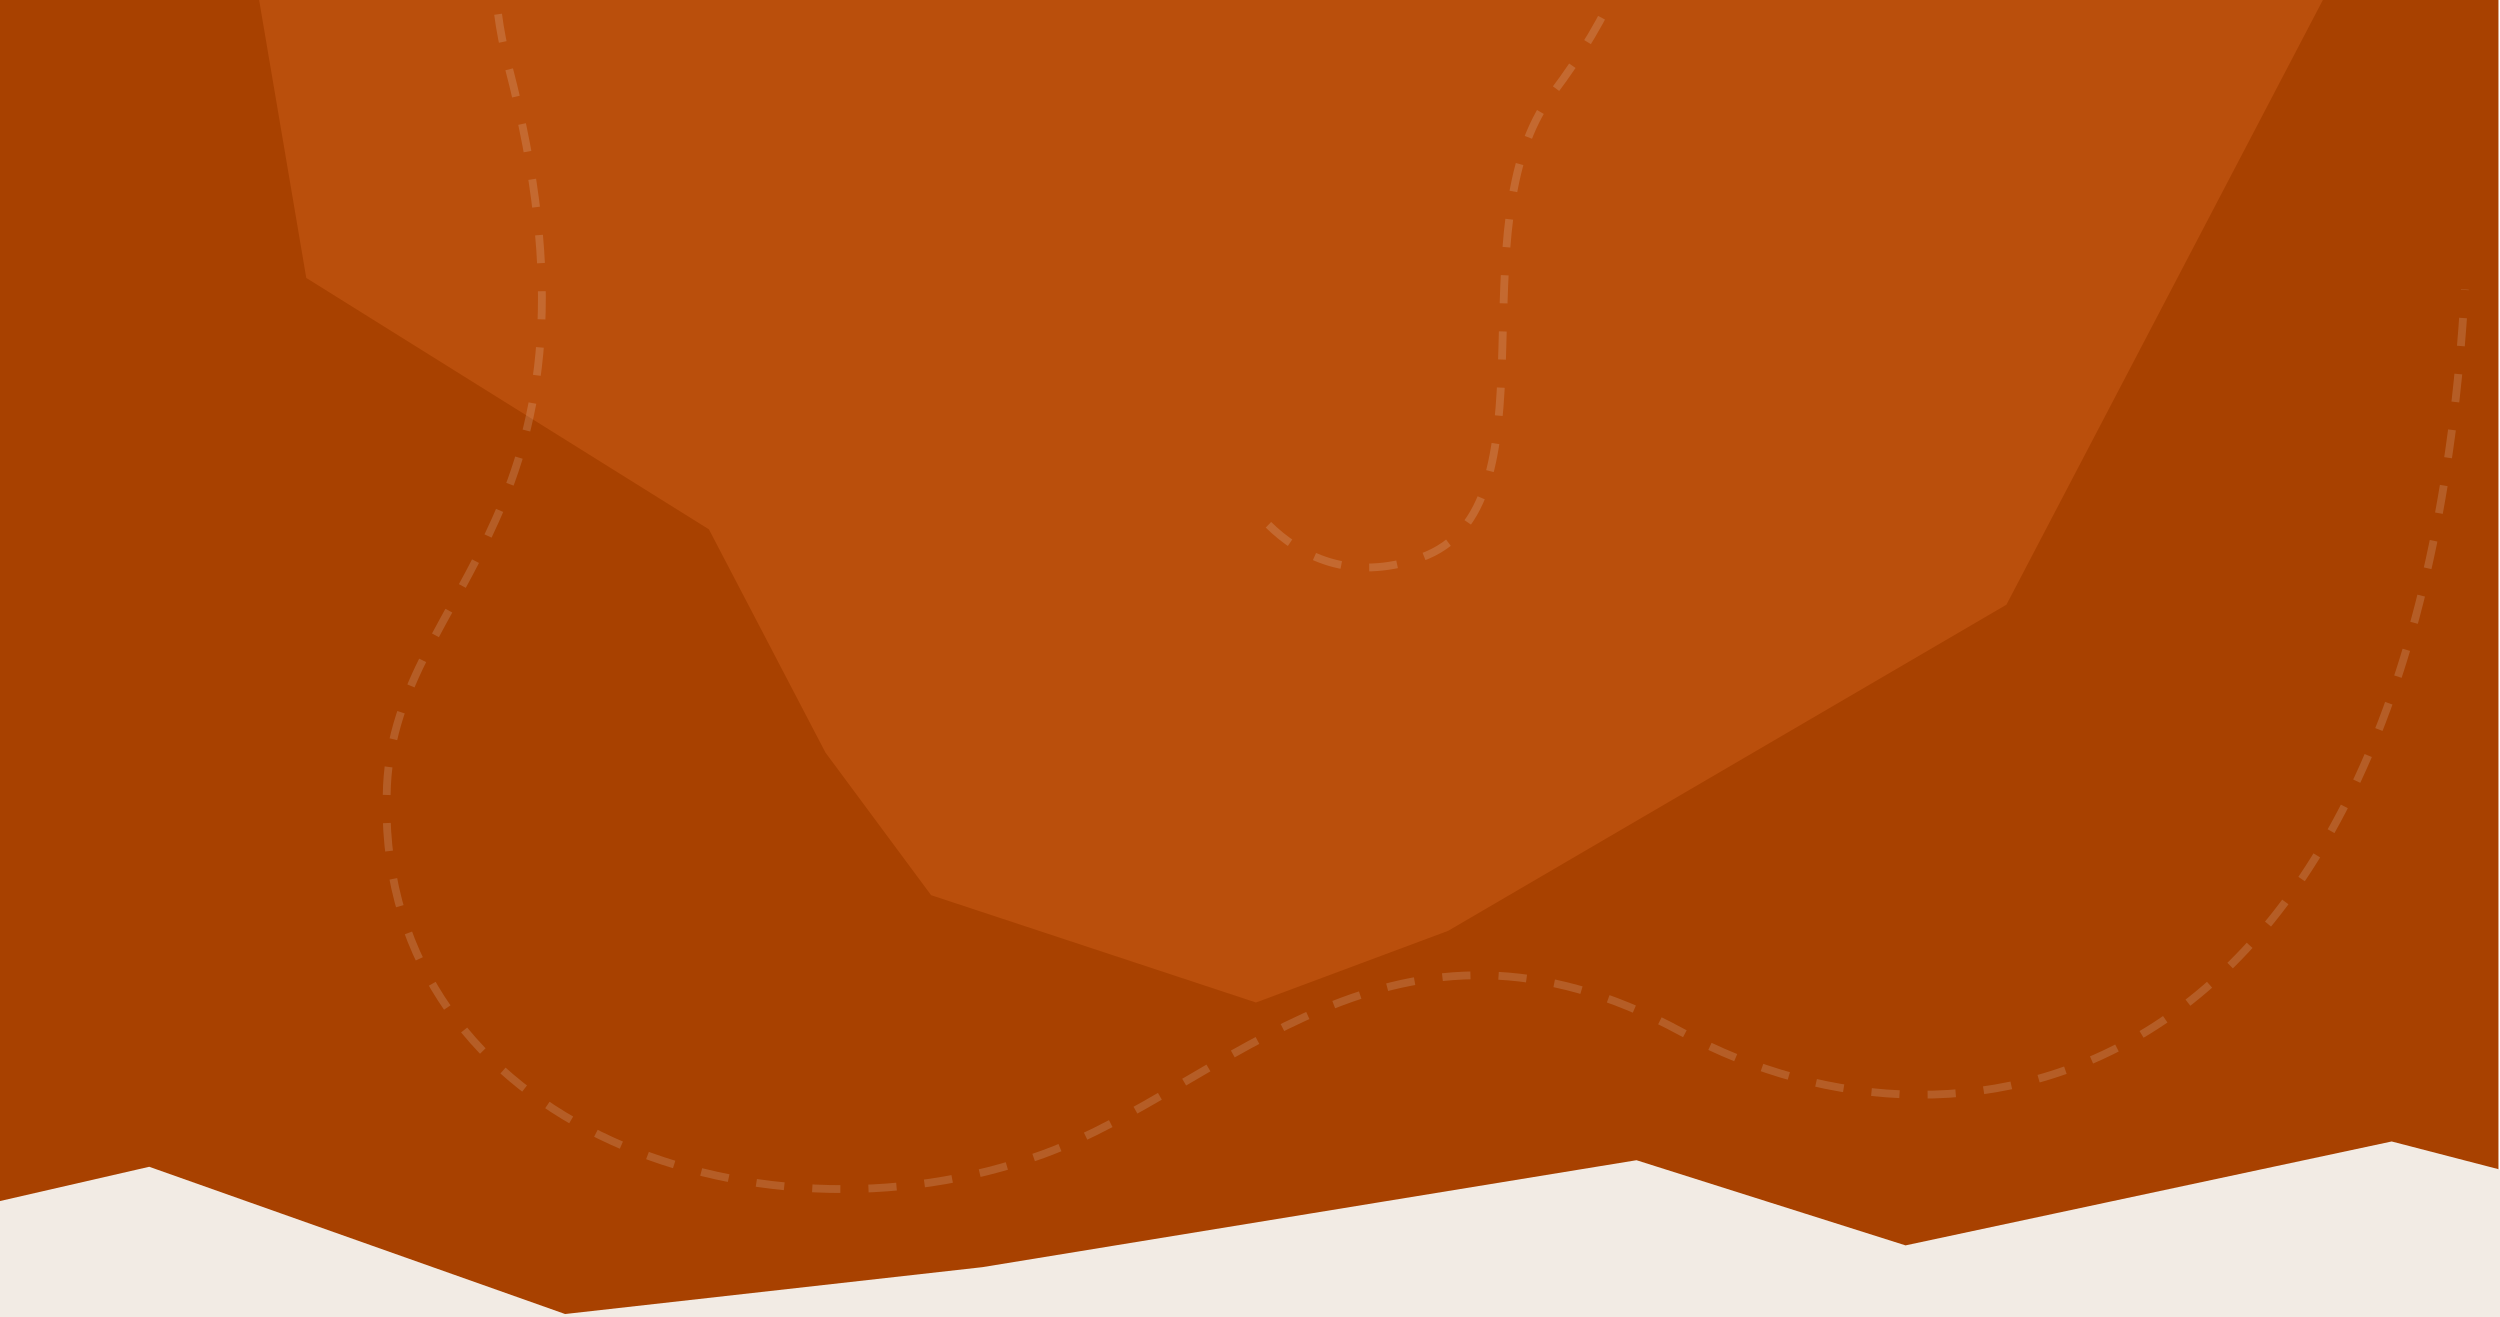
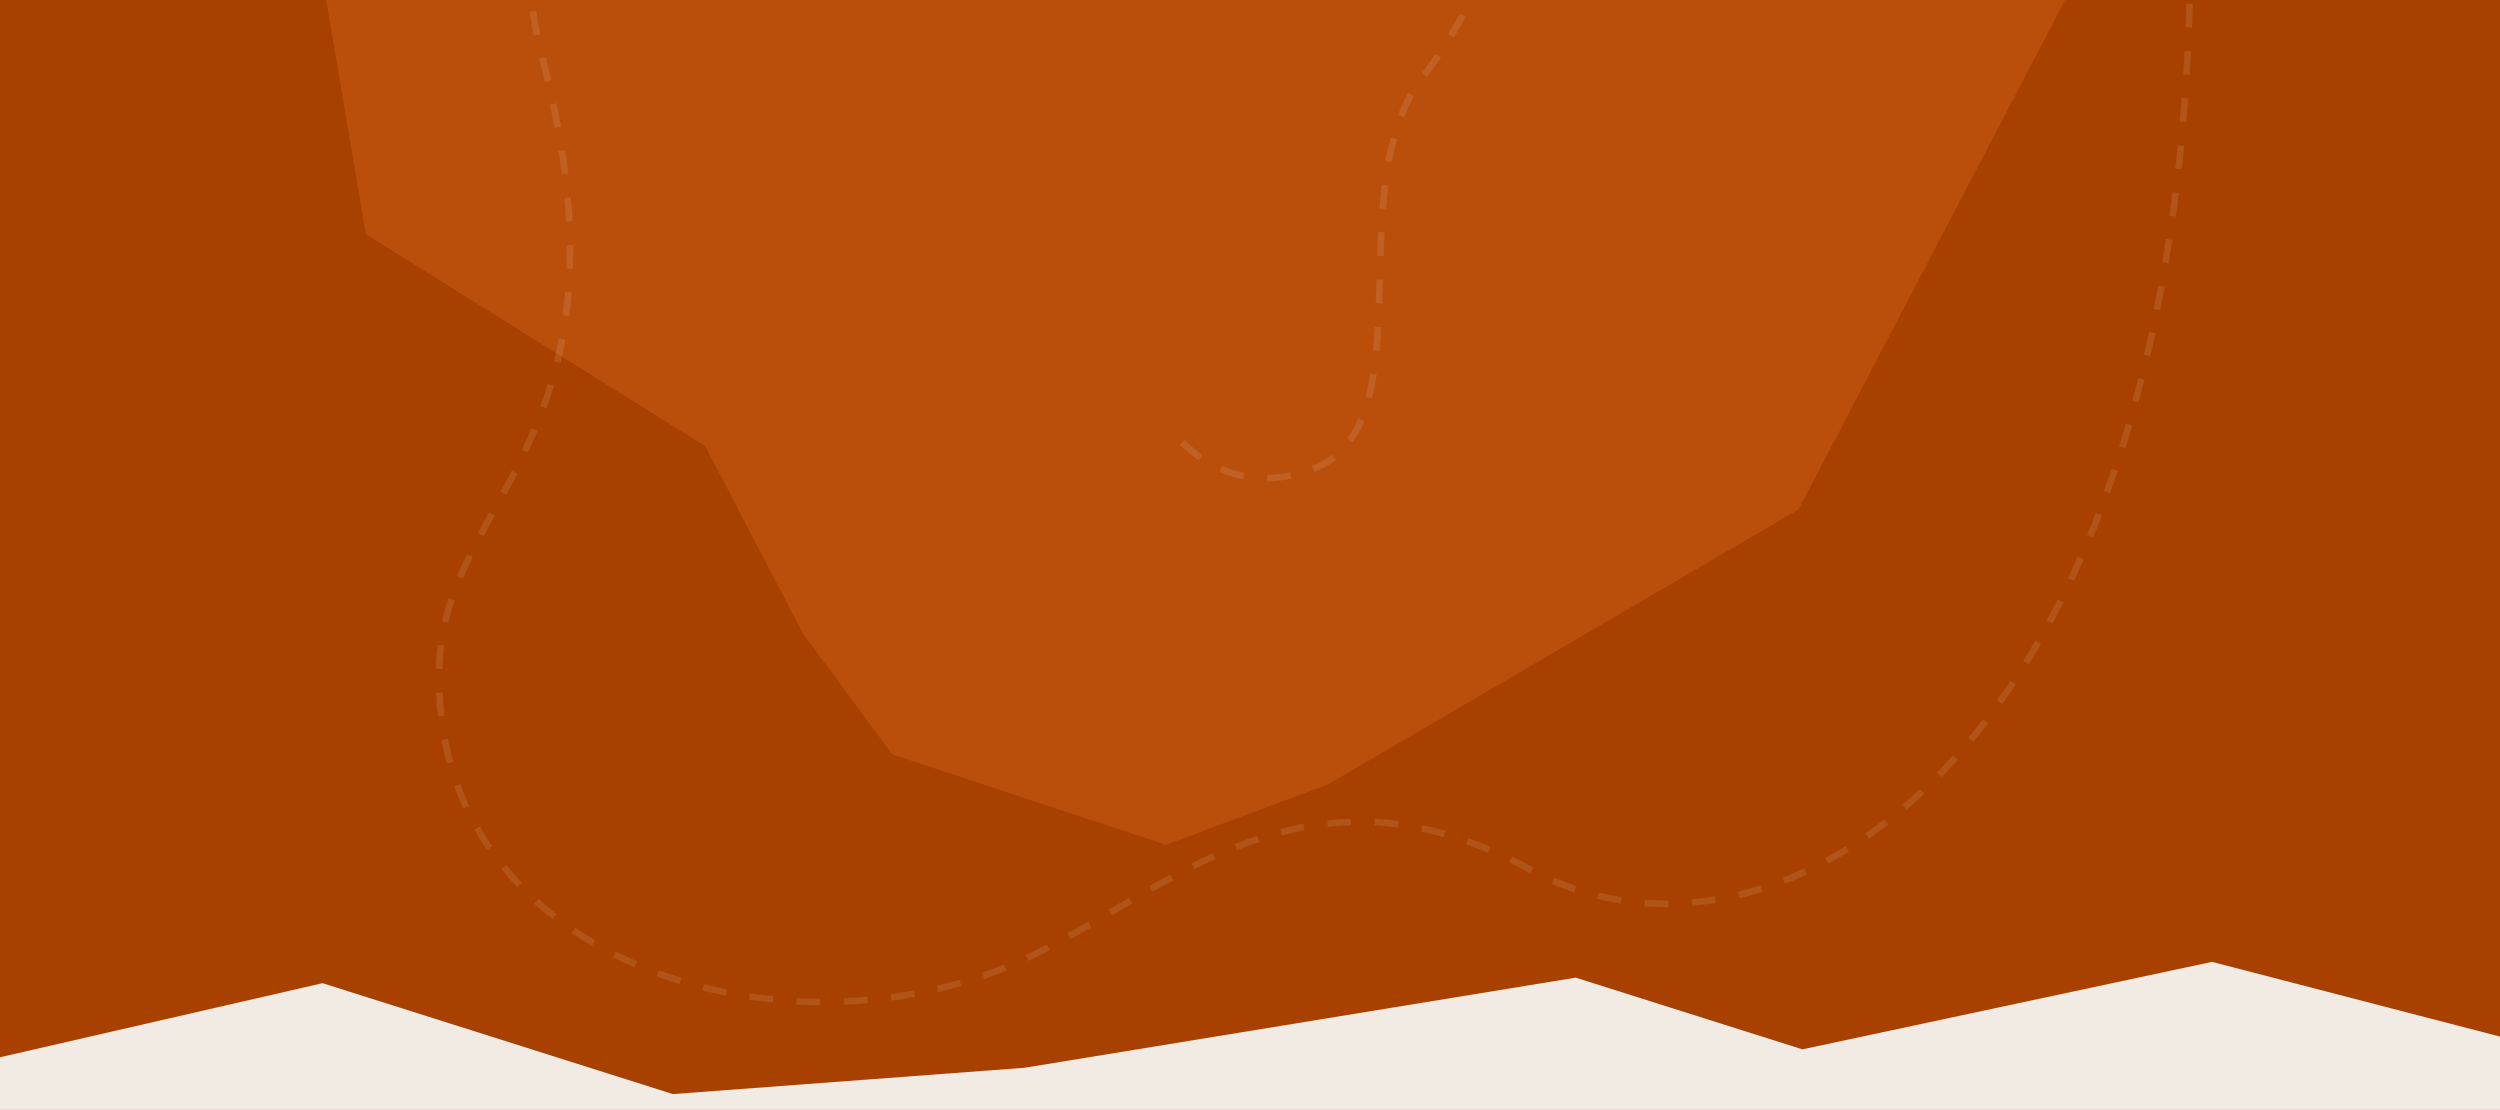
- <svg xmlns="http://www.w3.org/2000/svg" width="1601px" height="843px" viewBox="0 0 1601 843" version="1.1">
-   <g id="Page-1" stroke="none" stroke-width="1" fill="none" fill-rule="evenodd">
-     <g id="00a.-Homepage" transform="translate(0, -166)">
-       <rect fill="#F2EBE4" x="0" y="0" width="1600" height="4209" />
-       <g id="Top" transform="translate(-146, -159)">
-         <g id="B-intro">
-           <g id="B-Pattern">
-             <g id="B-Color" transform="translate(131, 0)">
-               <rect id="Rectangle" fill="#A84100" x="0" y="323" width="1615" height="998" />
-               <polygon id="Fill-2" fill="#BA4F0C" points="543.642 243.989 168.402 251.087 211.141 503 469 664 543.642 806.96 611.292 898.28 819.303 967 942.36 921.111 1299.914 712.242 1580 177" />
-               <g id="Streepje" transform="translate(262, 0)" opacity="0.15" stroke="#FFFFFE" stroke-dasharray="18,18" stroke-width="5">
-                 <path d="M783.578,644.177 C803.104,624.266 820.768,592.061 804.585,546.473 C772.728,456.735 591.45,525.807 507.365,462.281 C407.369,386.735 320.939,386.817 232.176,417.527 C16.27,492.228 130.214,1225.336 489.06,1131.139 C778.011,1055.29 822.808,1202.368 950.414,1208.668 C1164.431,1219.233 1254.87,975.552 1186.626,788.458 C1143.685,670.728 1007.618,564.565 1108.479,379.478 C1207.598,197.594 1148.956,-92.655 632.863,-122" id="Stroke-3" transform="translate(666, 543.5) rotate(90) translate(-666, -543.5) " />
-               </g>
-             </g>
-             <g id="Group-3" opacity="0.2" transform="translate(121, 318)" />
-             <polygon id="Path-2" fill="#F2EBE4" points="110.363 1102.328 241.559 1072.203 507.884 1166.5 775.055 1136.5 1194 1068 1366.302 1122.547 1677.627 1056 1828 1095 1790.289 1378 1274.891 1402.09 221.312 1454.121 0 1426.453" />
-           </g>
-         </g>
-       </g>
-     </g>
+ <svg xmlns="http://www.w3.org/2000/svg" version="1.1" id="Layer_1" x="0px" y="0px" viewBox="0 0 1900 843" style="enable-background:new 0 0 1900 843;" xml:space="preserve">
+   <style type="text/css">
+ 	.st0{fill-rule:evenodd;clip-rule:evenodd;fill:#A84100;}
+ 	.st1{opacity:0.2;}
+ 	.st2{fill-rule:evenodd;clip-rule:evenodd;fill:#F2EBE4;}
+ 	.st3{fill-rule:evenodd;clip-rule:evenodd;fill:#BA4F0C;}
+ 	.st4{opacity:0.1;}
+ 	.st5{fill:#FFFFFE;}
+ </style>
+   <rect class="st0" width="1900" height="843" />
+   <g id="Group-3_2_" transform="translate(121, 318)" class="st1">
+ </g>
+   <polygon class="st2" points="1900,843 1900,787.8 1681.1,731 1369.8,797.5 1197.5,743 778.6,811.5 511.4,831.5 245.1,747.2 0,803.5   0,843 " />
+   <polygon class="st3" points="247.9,0 278.1,178 535.9,339 610.6,482 678.2,573.3 886.2,642 1009.3,596.1 1366.8,387.2 1569.5,0 " />
+   <g id="Group-3_1_" transform="translate(121, 318)" class="st1">
+ </g>
+   <g class="st4">
+     <path class="st5" d="M694.5,752.7c-5.8,1.1-11.8,2-17.7,2.8l0.7,5c6-0.8,12-1.8,17.9-2.9L694.5,752.7z" />
+     <path class="st5" d="M659.1,757.5c-5.9,0.5-11.9,0.9-17.8,1.1l0.2,5c6-0.2,12.1-0.6,18.1-1.2L659.1,757.5z" />
+     <path class="st5" d="M729.3,744.6c-5.7,1.6-11.5,3.1-17.3,4.5l1.1,4.9c5.9-1.4,11.8-2.9,17.5-4.6L729.3,744.6z" />
+     <path class="st5" d="M605.5,758.5l-0.3,5c6,0.3,12.1,0.5,18.1,0.5l0-5C617.4,759,611.4,758.8,605.5,758.5z" />
+     <path class="st5" d="M500.8,737.4l-1.7,4.7c5.6,2.1,11.4,4,17.2,5.8l1.5-4.8C512,741.3,506.4,739.4,500.8,737.4z" />
+     <path class="st5" d="M468.1,723.1l-2.3,4.5c5.3,2.7,10.9,5.3,16.4,7.7l2-4.6C478.8,728.3,473.3,725.8,468.1,723.1z" />
+     <path class="st5" d="M570,754.9l-0.7,4.9c5.9,0.9,12,1.6,18,2.2l0.5-5C581.8,756.5,575.8,755.8,570,754.9z" />
+     <path class="st5" d="M535,747.9l-1.2,4.8c5.8,1.5,11.8,2.8,17.7,4l1-4.9C546.6,750.7,540.7,749.4,535,747.9z" />
+     <path class="st5" d="M765,737.6l-1.9-4.6c-3.3,1.3-6.6,2.6-9.7,3.8c-2.3,0.8-4.7,1.7-7,2.5l1.6,4.7c2.4-0.8,4.7-1.6,7.1-2.5   C758.3,740.3,761.7,739,765,737.6z" />
+     <path class="st5" d="M896.8,337.9c4.5,4.4,9.3,8.4,14.1,11.8l2.9-4.1c-4.7-3.2-9.2-7-13.5-11.2L896.8,337.9z" />
+     <path class="st5" d="M940.3,646c5.6-2.2,11.3-4.3,16.8-6.1l-1.6-4.7c-5.6,1.8-11.3,3.9-17,6.2L940.3,646z" />
+     <path class="st5" d="M927,358.7c5.7,2.5,11.6,4.4,17.6,5.6l1-4.9c-5.7-1.1-11.2-2.9-16.6-5.2L927,358.7z" />
+     <path class="st5" d="M907.7,660.7c5.5-2.8,11-5.3,16.2-7.7l-2.1-4.6c-5.3,2.4-10.8,5-16.3,7.8L907.7,660.7z" />
+     <path class="st5" d="M795.5,717.8c-5.6,2.9-10.9,5.6-16,8l2.1,4.5c5.2-2.5,10.5-5.1,16.2-8.1L795.5,717.8z" />
+     <path class="st5" d="M963,360.9l0.1,5c6-0.1,12.1-0.8,18.3-2.1l-1-4.9C974.5,360.2,968.6,360.8,963,360.9z" />
+     <path class="st5" d="M991.5,631l-0.9-4.9c-5.8,1.1-11.8,2.4-17.7,4l1.3,4.8C980,633.4,985.8,632,991.5,631z" />
+     <path class="st5" d="M401.2,343.8c2.7-5.7,5.1-11.1,7.4-16.5l-4.6-1.9c-2.3,5.4-4.7,10.7-7.3,16.3L401.2,343.8z" />
+     <path class="st5" d="M1009.1,628.4c5.9-0.6,11.9-1.1,17.7-1.2l-0.1-5c-6,0.2-12.1,0.6-18.1,1.3L1009.1,628.4z" />
+     <path class="st5" d="M826.9,700.4c-5.8,3.4-10.9,6.3-15.6,8.9l2.4,4.4c4.7-2.6,9.9-5.5,15.7-8.9L826.9,700.4z" />
+     <path class="st5" d="M889.4,664.6c-5,2.7-10.2,5.5-15.8,8.7l2.5,4.4c5.6-3.2,10.7-6,15.7-8.7L889.4,664.6z" />
+     <path class="st5" d="M860.5,686.6l-2.5-4.3c-4.6,2.7-9.1,5.3-13.7,8l-1.9,1.1l2.5,4.3l1.9-1.1C851.3,691.9,855.9,689.2,860.5,686.6   z" />
+     <path class="st5" d="M370.1,646l4.1-2.8c-3.4-4.9-6.5-10-9.4-15.1l-4.3,2.5C363.4,635.8,366.6,641,370.1,646z" />
+     <path class="st5" d="M393,674.2l3.6-3.4c-4.1-4.3-8-8.8-11.7-13.4l-3.9,3.2C384.7,665.2,388.8,669.8,393,674.2z" />
+     <path class="st5" d="M380.4,373.6l4.4,2.4c3.3-6,6-11.1,8.5-15.9l-4.4-2.3C386.3,362.6,383.6,367.6,380.4,373.6z" />
+     <path class="st5" d="M331.4,526.5c0.2,6.1,0.7,12.2,1.4,18.1l5-0.6c-0.7-5.8-1.1-11.8-1.3-17.7L331.4,526.5z" />
+     <path class="st5" d="M376.1,391.8l-4.4-2.4c-2.6,4.8-5.7,10.3-8.6,15.8l4.4,2.4C370.4,402.1,373.5,396.5,376.1,391.8z" />
+     <path class="st5" d="M331.5,502.8c-0.1,1.9-0.2,3.7-0.2,5.5l5,0.1c0.1-1.8,0.1-3.6,0.2-5.4c0.2-4.1,0.6-8.2,1.1-12.3l-5-0.6   C332.1,494.3,331.7,498.6,331.5,502.8z" />
+     <path class="st5" d="M352.1,614.4l4.5-2.1c-2.5-5.3-4.8-10.9-6.8-16.4l-4.7,1.7C347.2,603.3,349.5,608.9,352.1,614.4z" />
+     <path class="st5" d="M344.4,578.9c-1.6-5.7-2.9-11.5-4-17.3l-4.9,0.9c1.1,6,2.5,11.9,4.1,17.7L344.4,578.9z" />
+     <path class="st5" d="M359.3,423.5l-4.5-2.2c-2.9,5.8-5.3,11.2-7.6,16.5l4.6,2C354.1,434.5,356.5,429.2,359.3,423.5z" />
+     <path class="st5" d="M402.6,9.1c0.8,5.9,1.8,11.9,3,17.9l4.9-1c-1.2-5.9-2.2-11.8-2.9-17.6L402.6,9.1z" />
+     <path class="st5" d="M335.8,472.2l4.9,1.1c1.3-5.6,2.9-11.3,4.9-17.1l-4.7-1.6C338.8,460.6,337.2,466.5,335.8,472.2z" />
+     <path class="st5" d="M428.9,150.4c0.5,6,1,12,1.3,17.9l5-0.3c-0.3-5.9-0.7-12-1.3-18L428.9,150.4z" />
+     <path class="st5" d="M424.5,114.8c0.9,6,1.8,11.9,2.5,17.7l5-0.6c-0.7-5.9-1.6-11.9-2.5-17.9L424.5,114.8z" />
+     <path class="st5" d="M418,79.6c1.2,5.9,2.4,11.8,3.5,17.6l4.9-0.9c-1.1-5.8-2.2-11.8-3.5-17.7L418,79.6z" />
+     <path class="st5" d="M409.8,44.7c1.5,5.8,3,11.7,4.3,17.4l4.9-1.1c-1.4-5.8-2.8-11.7-4.3-17.5L409.8,44.7z" />
+     <path class="st5" d="M434.5,222.3l-5-0.4c-0.5,6-1.1,11.9-1.9,17.7l5,0.7C433.3,234.4,434,228.3,434.5,222.3z" />
+     <path class="st5" d="M449.9,718.9l2.5-4.3c-5.1-3-10.2-6.2-15.1-9.5l-2.8,4.1C439.5,712.6,444.7,715.8,449.9,718.9z" />
+     <path class="st5" d="M406,686.9c4.4,4,9.1,7.9,13.9,11.7l3.1-3.9c-4.7-3.7-9.3-7.5-13.6-11.4L406,686.9z" />
+     <path class="st5" d="M430.7,186.2c0,1.5,0,3.1,0,4.6c0,4.5-0.1,8.9-0.2,13.3l5,0.2c0.1-4.4,0.2-8.9,0.2-13.4c0-1.5,0-3.1,0-4.7   L430.7,186.2z" />
+     <path class="st5" d="M416.3,291.8c-1.7,5.6-3.6,11.3-5.7,16.9l4.7,1.7c2.1-5.7,4-11.5,5.8-17.2L416.3,291.8z" />
+     <path class="st5" d="M429.7,258.1l-4.9-0.9c-1.1,5.8-2.4,11.7-3.8,17.4l4.9,1.2C427.3,270,428.6,264.1,429.7,258.1z" />
+     <path class="st5" d="M1215.1,678.3l-1.2,4.9c5.9,1.4,11.9,2.6,17.9,3.5l0.8-4.9C1226.7,680.9,1220.8,679.7,1215.1,678.3z" />
+     <path class="st5" d="M1563.8,455.5c-2.7,5.3-5.5,10.7-8.3,15.9l4.4,2.4c2.8-5.2,5.6-10.6,8.4-16L1563.8,455.5z" />
+     <path class="st5" d="M1579.1,423.1c-2.4,5.5-4.9,11-7.4,16.3l4.5,2.1c2.5-5.4,5.1-10.9,7.5-16.4L1579.1,423.1z" />
+     <path class="st5" d="M1604.9,356.2c-1.9,5.7-3.9,11.4-5.9,16.9l4.7,1.7c2-5.6,4-11.3,5.9-17L1604.9,356.2z" />
+     <path class="st5" d="M1615.7,321.9c-1.7,5.8-3.4,11.5-5.2,17.2l4.8,1.5c1.8-5.7,3.5-11.5,5.2-17.3L1615.7,321.9z" />
+     <path class="st5" d="M1546.8,487c-3,5.2-6.1,10.4-9.2,15.4l4.2,2.6c3.1-5.1,6.3-10.3,9.3-15.5L1546.8,487z" />
+     <path class="st5" d="M1592.8,389.9c-2.1,5.6-4.4,11.2-6.6,16.7l4.6,1.9c2.3-5.5,4.5-11.2,6.7-16.8L1592.8,389.9z" />
+     <path class="st5" d="M1527.9,517.5c-3.3,5-6.7,10-10.2,14.7l4.1,2.9c3.5-4.8,6.9-9.8,10.3-14.9L1527.9,517.5z" />
+     <path class="st5" d="M1432,622.8c-4.7,3.7-9.6,7.2-14.4,10.5l2.8,4.1c4.9-3.4,9.8-7,14.6-10.7L1432,622.8z" />
+     <path class="st5" d="M1459.2,599.6c-4.4,4.1-8.9,8.1-13.3,11.9l3.2,3.8c4.5-3.9,9.1-7.9,13.5-12.1L1459.2,599.6z" />
+     <path class="st5" d="M1507.1,546.6c-3.7,4.8-7.4,9.5-11.2,14l3.8,3.2c3.8-4.6,7.6-9.3,11.3-14.1L1507.1,546.6z" />
+     <path class="st5" d="M1484.2,574.1c-4,4.5-8.1,8.8-12.2,13l3.6,3.5c4.2-4.2,8.3-8.7,12.4-13.2L1484.2,574.1z" />
+     <path class="st5" d="M1636.9,234.7l4.9,1c1.2-5.8,2.3-11.8,3.4-17.7l-4.9-0.9C1639.2,223,1638,228.9,1636.9,234.7z" />
+     <path class="st5" d="M1629.3,269.8l4.9,1.1c1.4-5.8,2.7-11.7,4-17.6l-4.9-1.1C1632,258.2,1630.7,264.1,1629.3,269.8z" />
+     <path class="st5" d="M1620.5,304.6l4.8,1.3c1.6-5.8,3.1-11.6,4.6-17.5l-4.8-1.2C1623.6,293.1,1622.1,298.9,1620.5,304.6z" />
+     <path class="st5" d="M1661,20.7l5,0.2c0.2-5.9,0.4-12,0.6-18l-5-0.1C1661.5,8.8,1661.3,14.9,1661,20.7z" />
+     <path class="st5" d="M1653.2,128.2l5,0.5c0.6-5.9,1.3-11.9,1.9-17.9l-5-0.5C1654.4,116.4,1653.8,122.4,1653.2,128.2z" />
+     <path class="st5" d="M1656.6,92.5l5,0.4c0.5-5.9,1-11.9,1.4-18l-5-0.4C1657.6,80.6,1657.1,86.6,1656.6,92.5z" />
+     <path class="st5" d="M1665.2,38.9l-5-0.2c-0.3,6-0.6,12-1,17.9l5,0.3C1664.6,51,1664.9,45,1665.2,38.9z" />
+     <path class="st5" d="M1648.7,163.9l5,0.7c0.8-5.9,1.6-11.9,2.3-17.9l-5-0.6C1650.3,152,1649.6,158,1648.7,163.9z" />
+     <path class="st5" d="M1643.3,199.4l4.9,0.8c1-5.9,1.9-11.8,2.8-17.8l-4.9-0.8C1645.3,187.6,1644.3,193.6,1643.3,199.4z" />
+     <path class="st5" d="M1371.2,660c-5.4,2.5-10.9,4.9-16.4,7l1.8,4.7c5.6-2.2,11.2-4.6,16.7-7.1L1371.2,660z" />
+     <path class="st5" d="M1046.6,194.4l5,0.2c0.2-6.9,0.4-12.6,0.7-18l-5-0.2C1047,181.8,1046.8,187.5,1046.6,194.4z" />
+     <path class="st5" d="M1045.6,230.4l5,0.2c0.2-6,0.4-12,0.5-18l-5-0.1C1045.9,218.5,1045.8,224.5,1045.6,230.4z" />
+     <path class="st5" d="M1048.4,158.3l5,0.4c0.5-6.4,1.1-12.2,1.8-17.8l-5-0.6C1049.5,145.9,1048.9,151.8,1048.4,158.3z" />
+     <path class="st5" d="M1043.5,266.2l5,0.5c0.5-5.6,0.9-11.5,1.3-18.1l-5-0.3C1044.4,254.9,1044,260.8,1043.5,266.2z" />
+     <path class="st5" d="M1037.9,301.4l4.8,1.2c1.4-5.4,2.6-11.5,3.6-17.9l-4.9-0.8C1040.4,290.2,1039.2,296.1,1037.9,301.4z" />
+     <path class="st5" d="M997.2,354l1.8,4.7c5.9-2.3,11.4-5.4,16.2-9.1l-3.1-3.9C1007.7,349.1,1002.7,351.9,997.2,354z" />
+     <path class="st5" d="M1402.6,643.1c-5.1,3.1-10.3,6.1-15.5,8.9l2.4,4.4c5.3-2.8,10.5-5.9,15.7-9.1L1402.6,643.1z" />
+     <path class="st5" d="M1044.7,627.3c5.9,0.3,11.8,0.8,17.7,1.6l0.6-5c-6-0.8-12.1-1.3-18.1-1.7L1044.7,627.3z" />
+     <path class="st5" d="M1052.9,122.3l4.9,0.9c1.1-6.1,2.4-11.9,3.9-17.4l-4.8-1.3C1055.4,110.1,1054,116,1052.9,122.3z" />
+     <path class="st5" d="M1074.7,73.1l-4.4-2.5c-2.9,5.1-5.5,10.7-7.8,16.6l4.7,1.8C1069.4,83.3,1072,78,1074.7,73.1z" />
+     <path class="st5" d="M1097.2,636.2l1.4-4.8c-5.9-1.7-11.8-3.1-17.6-4.3l-1,4.9C1085.7,633.1,1091.5,634.6,1097.2,636.2z" />
+     <path class="st5" d="M1303.4,681.2c-5.9,1-11.8,1.7-17.7,2.2l0.4,5c6-0.5,12-1.3,18-2.3L1303.4,681.2z" />
+     <path class="st5" d="M1268,684.3c-0.8,0-1.5,0-2.3,0c-5.2,0-10.4-0.2-15.5-0.5l-0.4,5c5.2,0.4,10.6,0.6,15.9,0.6c0.8,0,1.5,0,2.3,0   L1268,684.3z" />
+     <path class="st5" d="M1338,672.9c-5.7,1.8-11.5,3.4-17.2,4.8l1.2,4.9c5.8-1.4,11.7-3,17.5-4.8L1338,672.9z" />
+     <path class="st5" d="M1036.9,320l-4.6-1.9c-2.4,5.7-5.2,10.8-8.4,15.2l4.1,2.9C1031.4,331.5,1034.4,326,1036.9,320z" />
+     <path class="st5" d="M1165.4,659.3l-1-0.5c-5-2.7-10.1-5.4-15.1-7.8l-2.2,4.5c4.9,2.4,9.9,5,14.9,7.7l1,0.5L1165.4,659.3z" />
+     <path class="st5" d="M1115.9,636.9l-1.7,4.7c5.5,1.9,11.1,4.1,16.6,6.5l1.9-4.6C1127.2,641.1,1121.5,638.9,1115.9,636.9z" />
+     <path class="st5" d="M1109.5,10.4c-2.8,5.1-5.8,10.3-8.9,15.5l4.3,2.6c3.2-5.2,6.2-10.5,9-15.7L1109.5,10.4z" />
+     <path class="st5" d="M1181.4,667.1l-2,4.6c5.6,2.4,11.3,4.6,17,6.5l1.6-4.7C1192.4,671.5,1186.8,669.4,1181.4,667.1z" />
+     <path class="st5" d="M1095.1,43.7l-4.1-2.8c-3.3,4.8-6.8,9.7-10.4,14.6l4,3C1088.2,53.5,1091.8,48.6,1095.1,43.7z" />
  </g>
</svg>
